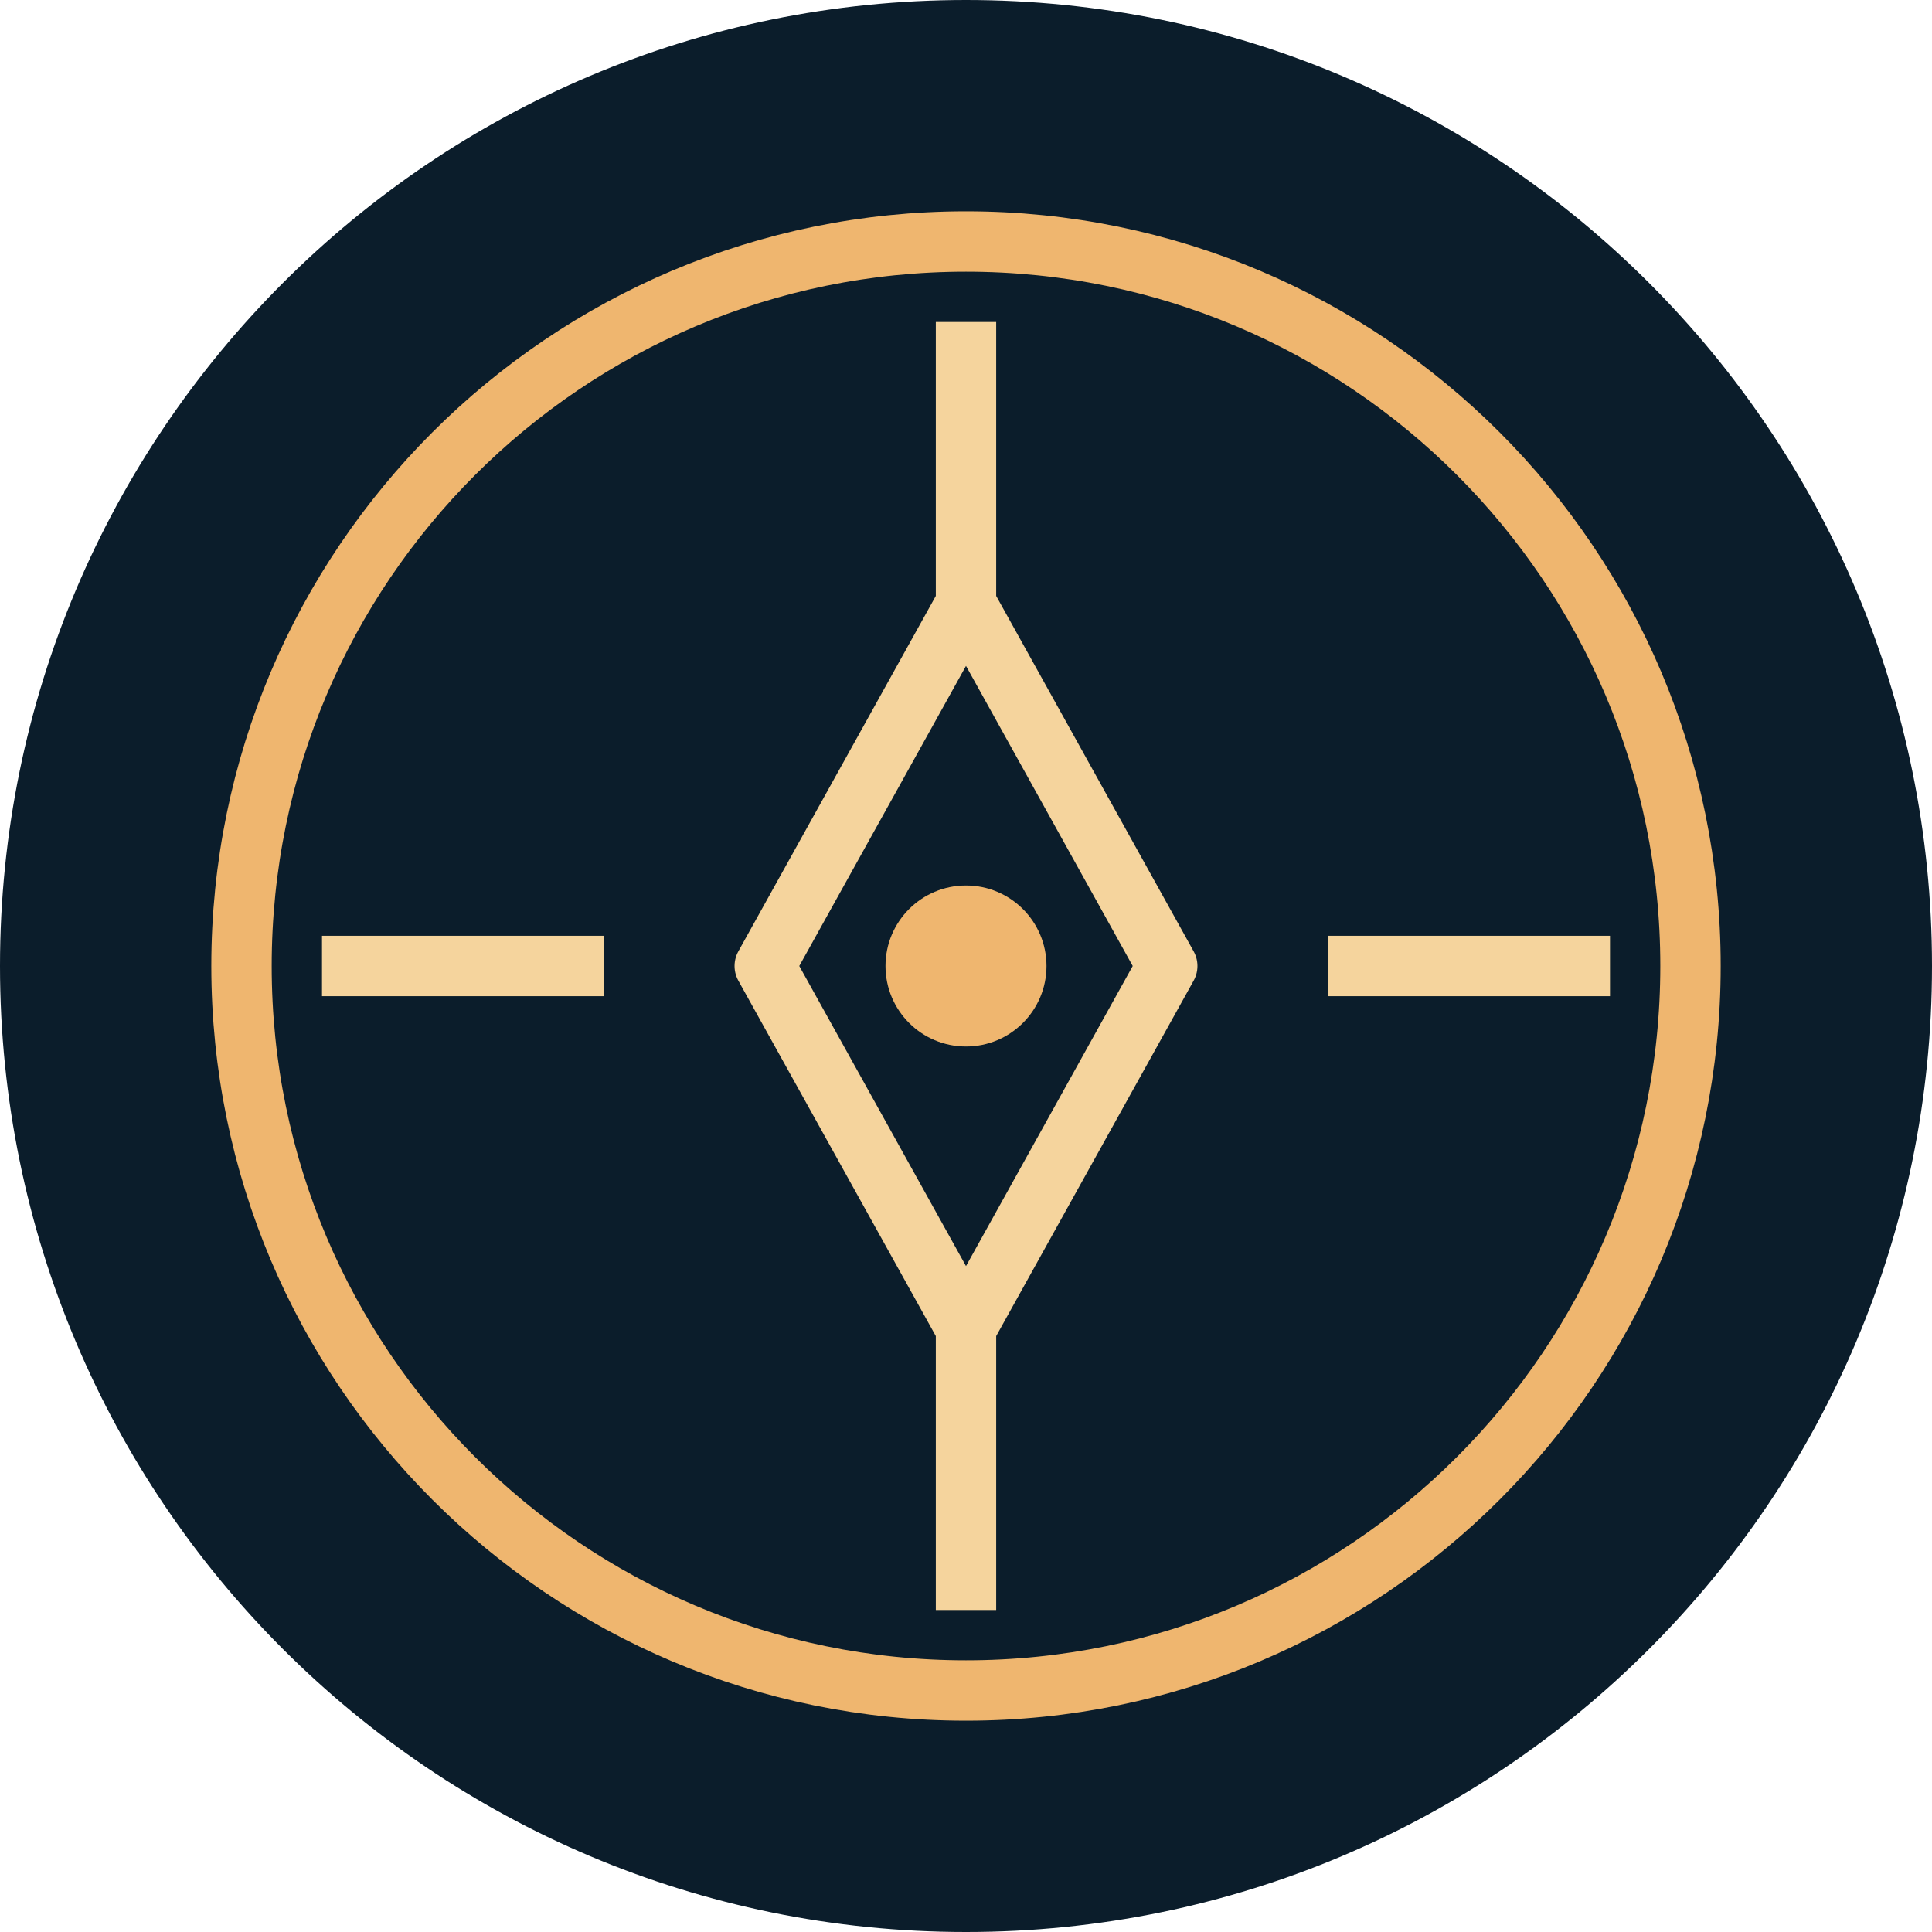
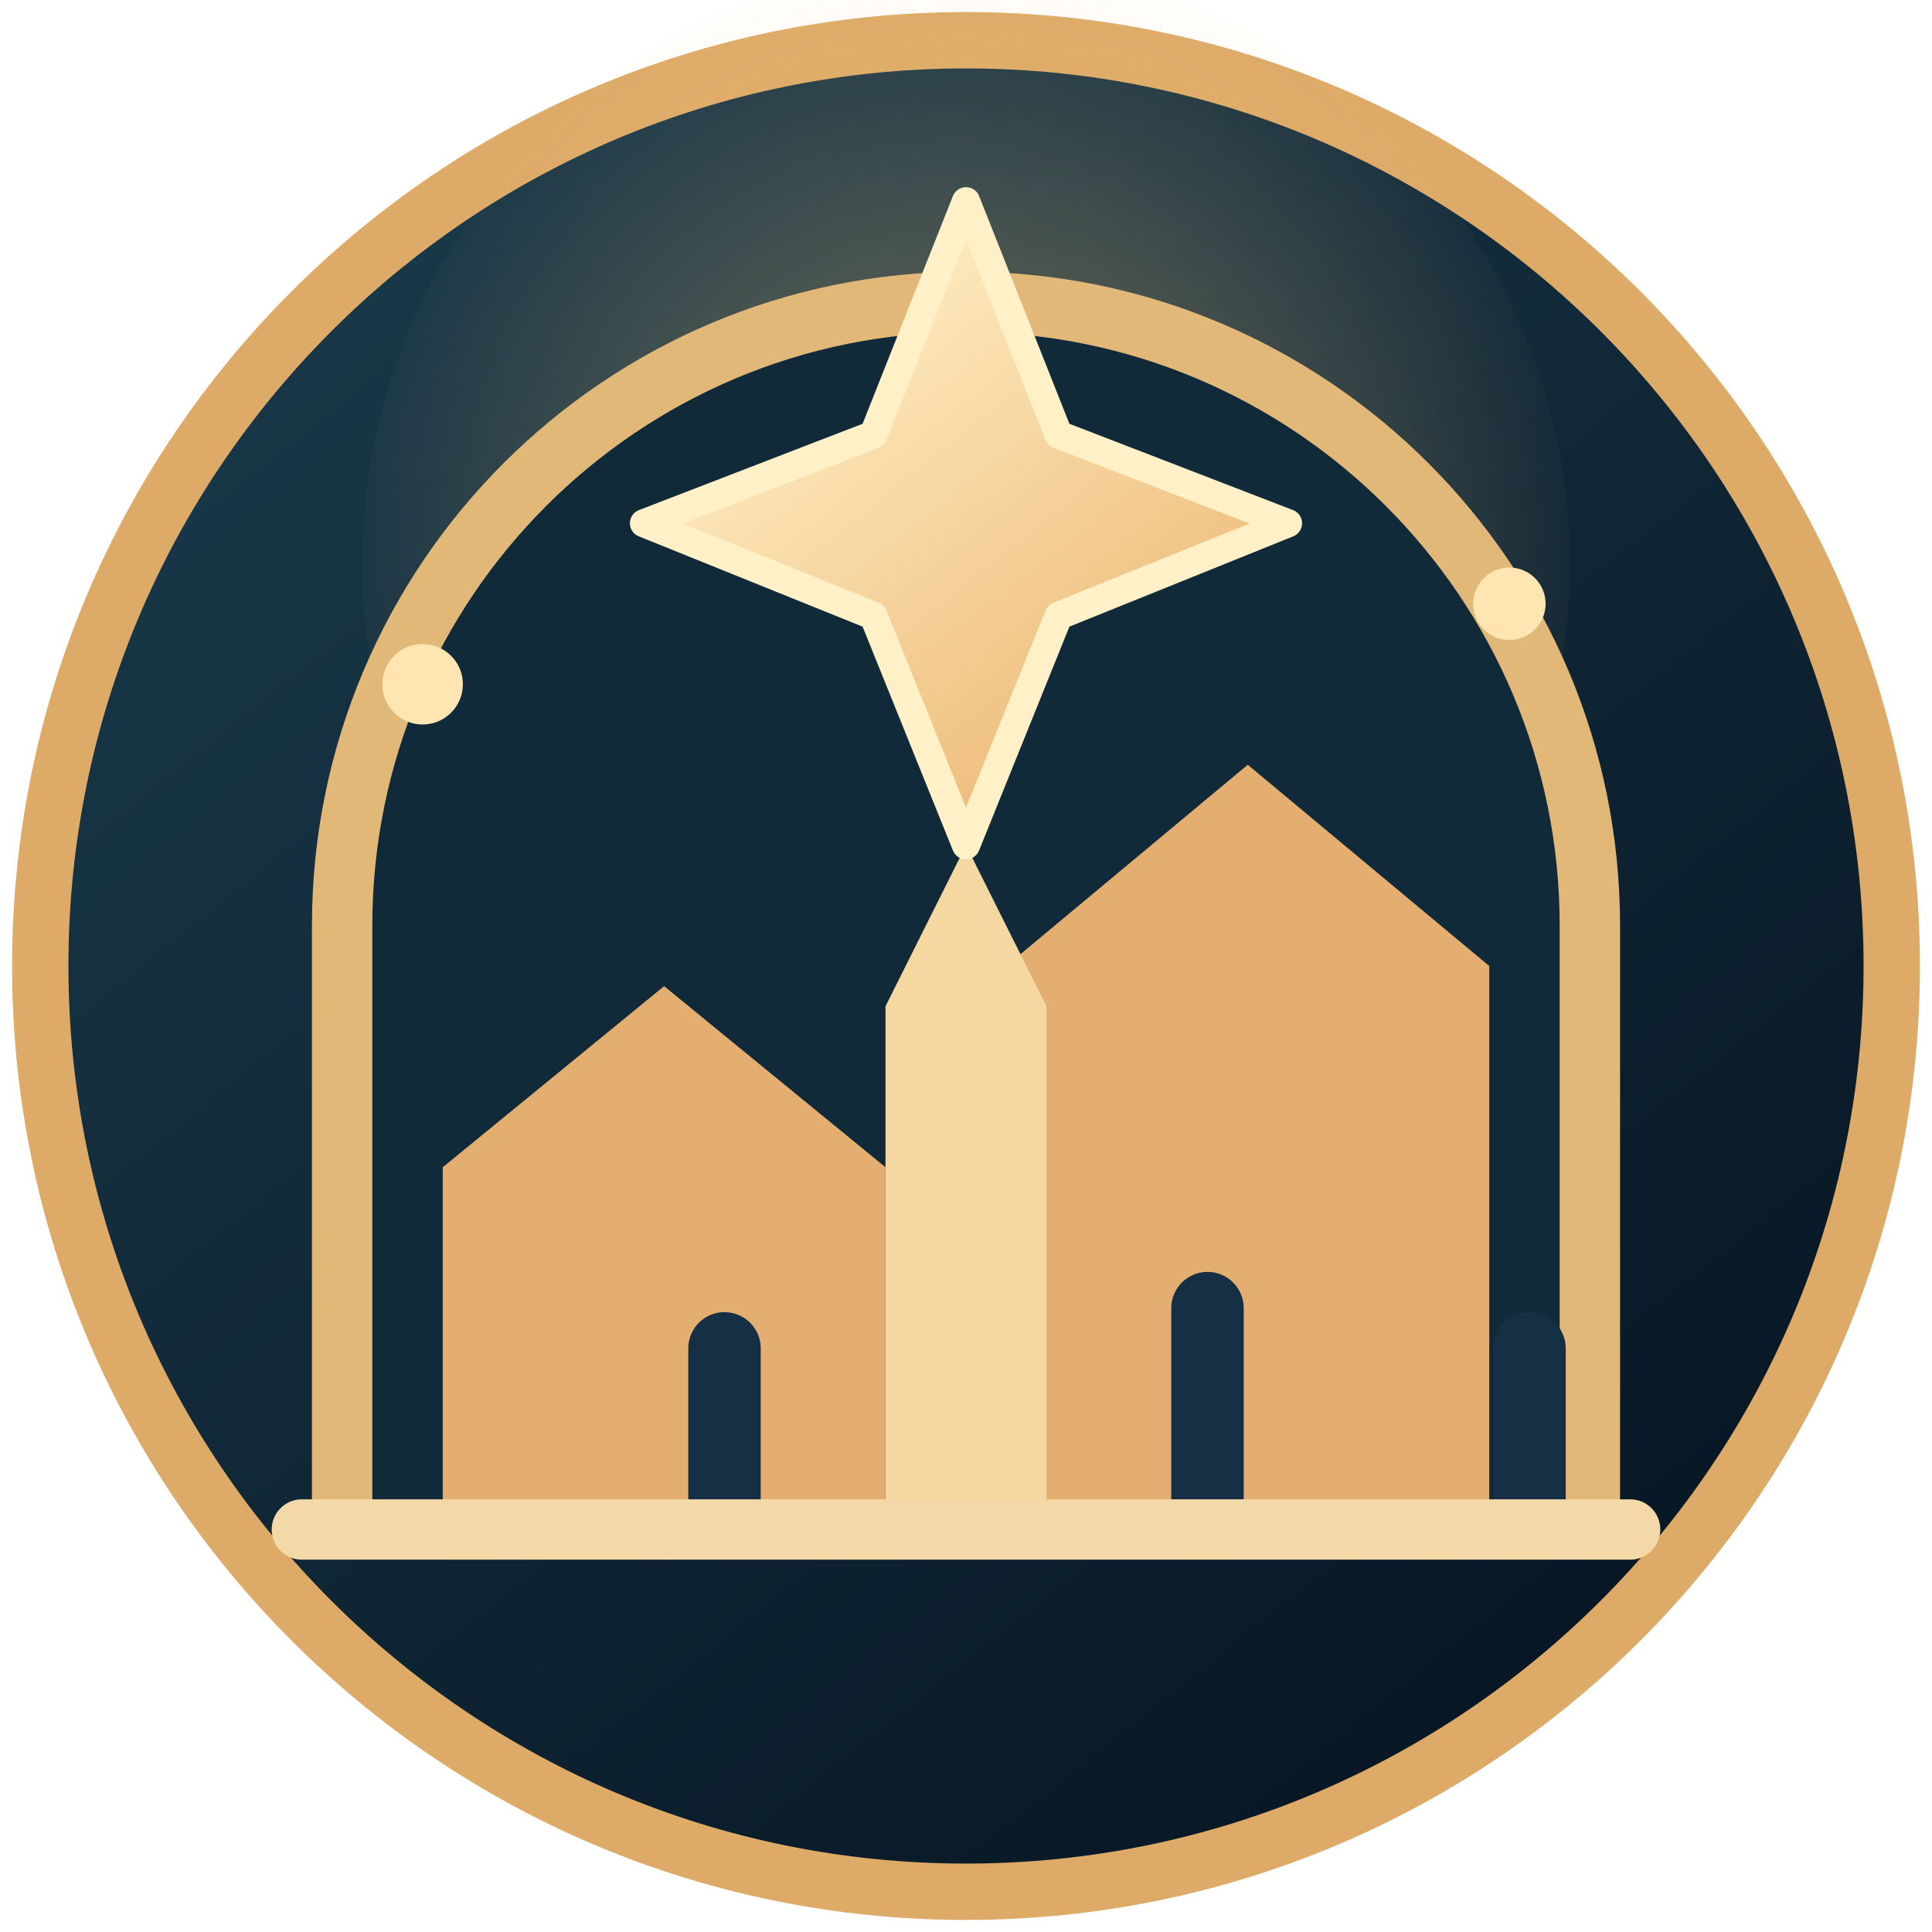
<svg xmlns="http://www.w3.org/2000/svg" viewBox="0 0 48 48" fill="none">
-   <rect width="48" height="48" rx="24" fill="#0b1d2b" />
-   <circle cx="24" cy="24" r="18" stroke="#efb66f" stroke-width="1.5" />
-   <path d="M24 8v7m0 18v7M8 24h7m18 0h7M24 15l5 9-5 9-5-9 5-9Z" stroke="#f5d49d" stroke-width="1.5" stroke-linejoin="round" />
-   <circle cx="24" cy="24" r="2" fill="#efb66f" />
+   <defs>
+     <linearGradient id="night" x1="8" y1="4" x2="40" y2="44" gradientUnits="userSpaceOnUse">
+       <stop stop-color="#19394A" />
+       <stop offset="1" stop-color="#071522" />
+     </linearGradient>
+     <linearGradient id="light" x1="18" y1="8" x2="30" y2="23" gradientUnits="userSpaceOnUse">
+       <stop stop-color="#FFF0C7" />
+       <stop offset="1" stop-color="#E8A95F" />
+     </linearGradient>
+     <radialGradient id="glow" cx="24" cy="14" r="16" gradientUnits="userSpaceOnUse">
+       <stop stop-color="#F4C77F" stop-opacity=".45" />
+       <stop offset="1" stop-color="#F4C77F" stop-opacity="0" />
+     </radialGradient>
+   </defs>
+   <circle cx="24" cy="24" r="23" fill="url(#night)" stroke="#DDAA68" stroke-width="1.4" />
+   <circle cx="24" cy="14" r="15" fill="url(#glow)" />
+   <path d="M8.5 37.5V23a15.5 15.5 0 0 1 31 0v14.5" fill="#102A39" stroke="#E2B879" stroke-width="1.5" />
+   <path d="M11 37.5V29l5.5-4.5L22 29v8.5H11Zm14 0V24l6-5 6 5v13.5H25Z" fill="#E3AE70" />
+   <path d="M22 37.5V25l2-4 2 4v12.5h-4Z" fill="#F4D7A1" />
+   <path d="M18 37.5v-4m12 4v-5m8 5v-4" stroke="#153044" stroke-width="1.8" stroke-linecap="round" />
+   <path d="m24 5 2.3 5.8 5.7 2.2-5.7 2.3L24 21l-2.3-5.7-5.7-2.3 5.7-2.2L24 5Z" fill="url(#light)" stroke="#FFF0C7" stroke-width=".7" stroke-linejoin="round" />
+   <circle cx="10.5" cy="17" r="1" fill="#FFE5B2" />
+   <circle cx="37.5" cy="15" r=".9" fill="#FFE5B2" />
+   <path d="M7.5 38h33" stroke="#F3D9A8" stroke-width="1.5" stroke-linecap="round" />
</svg>
